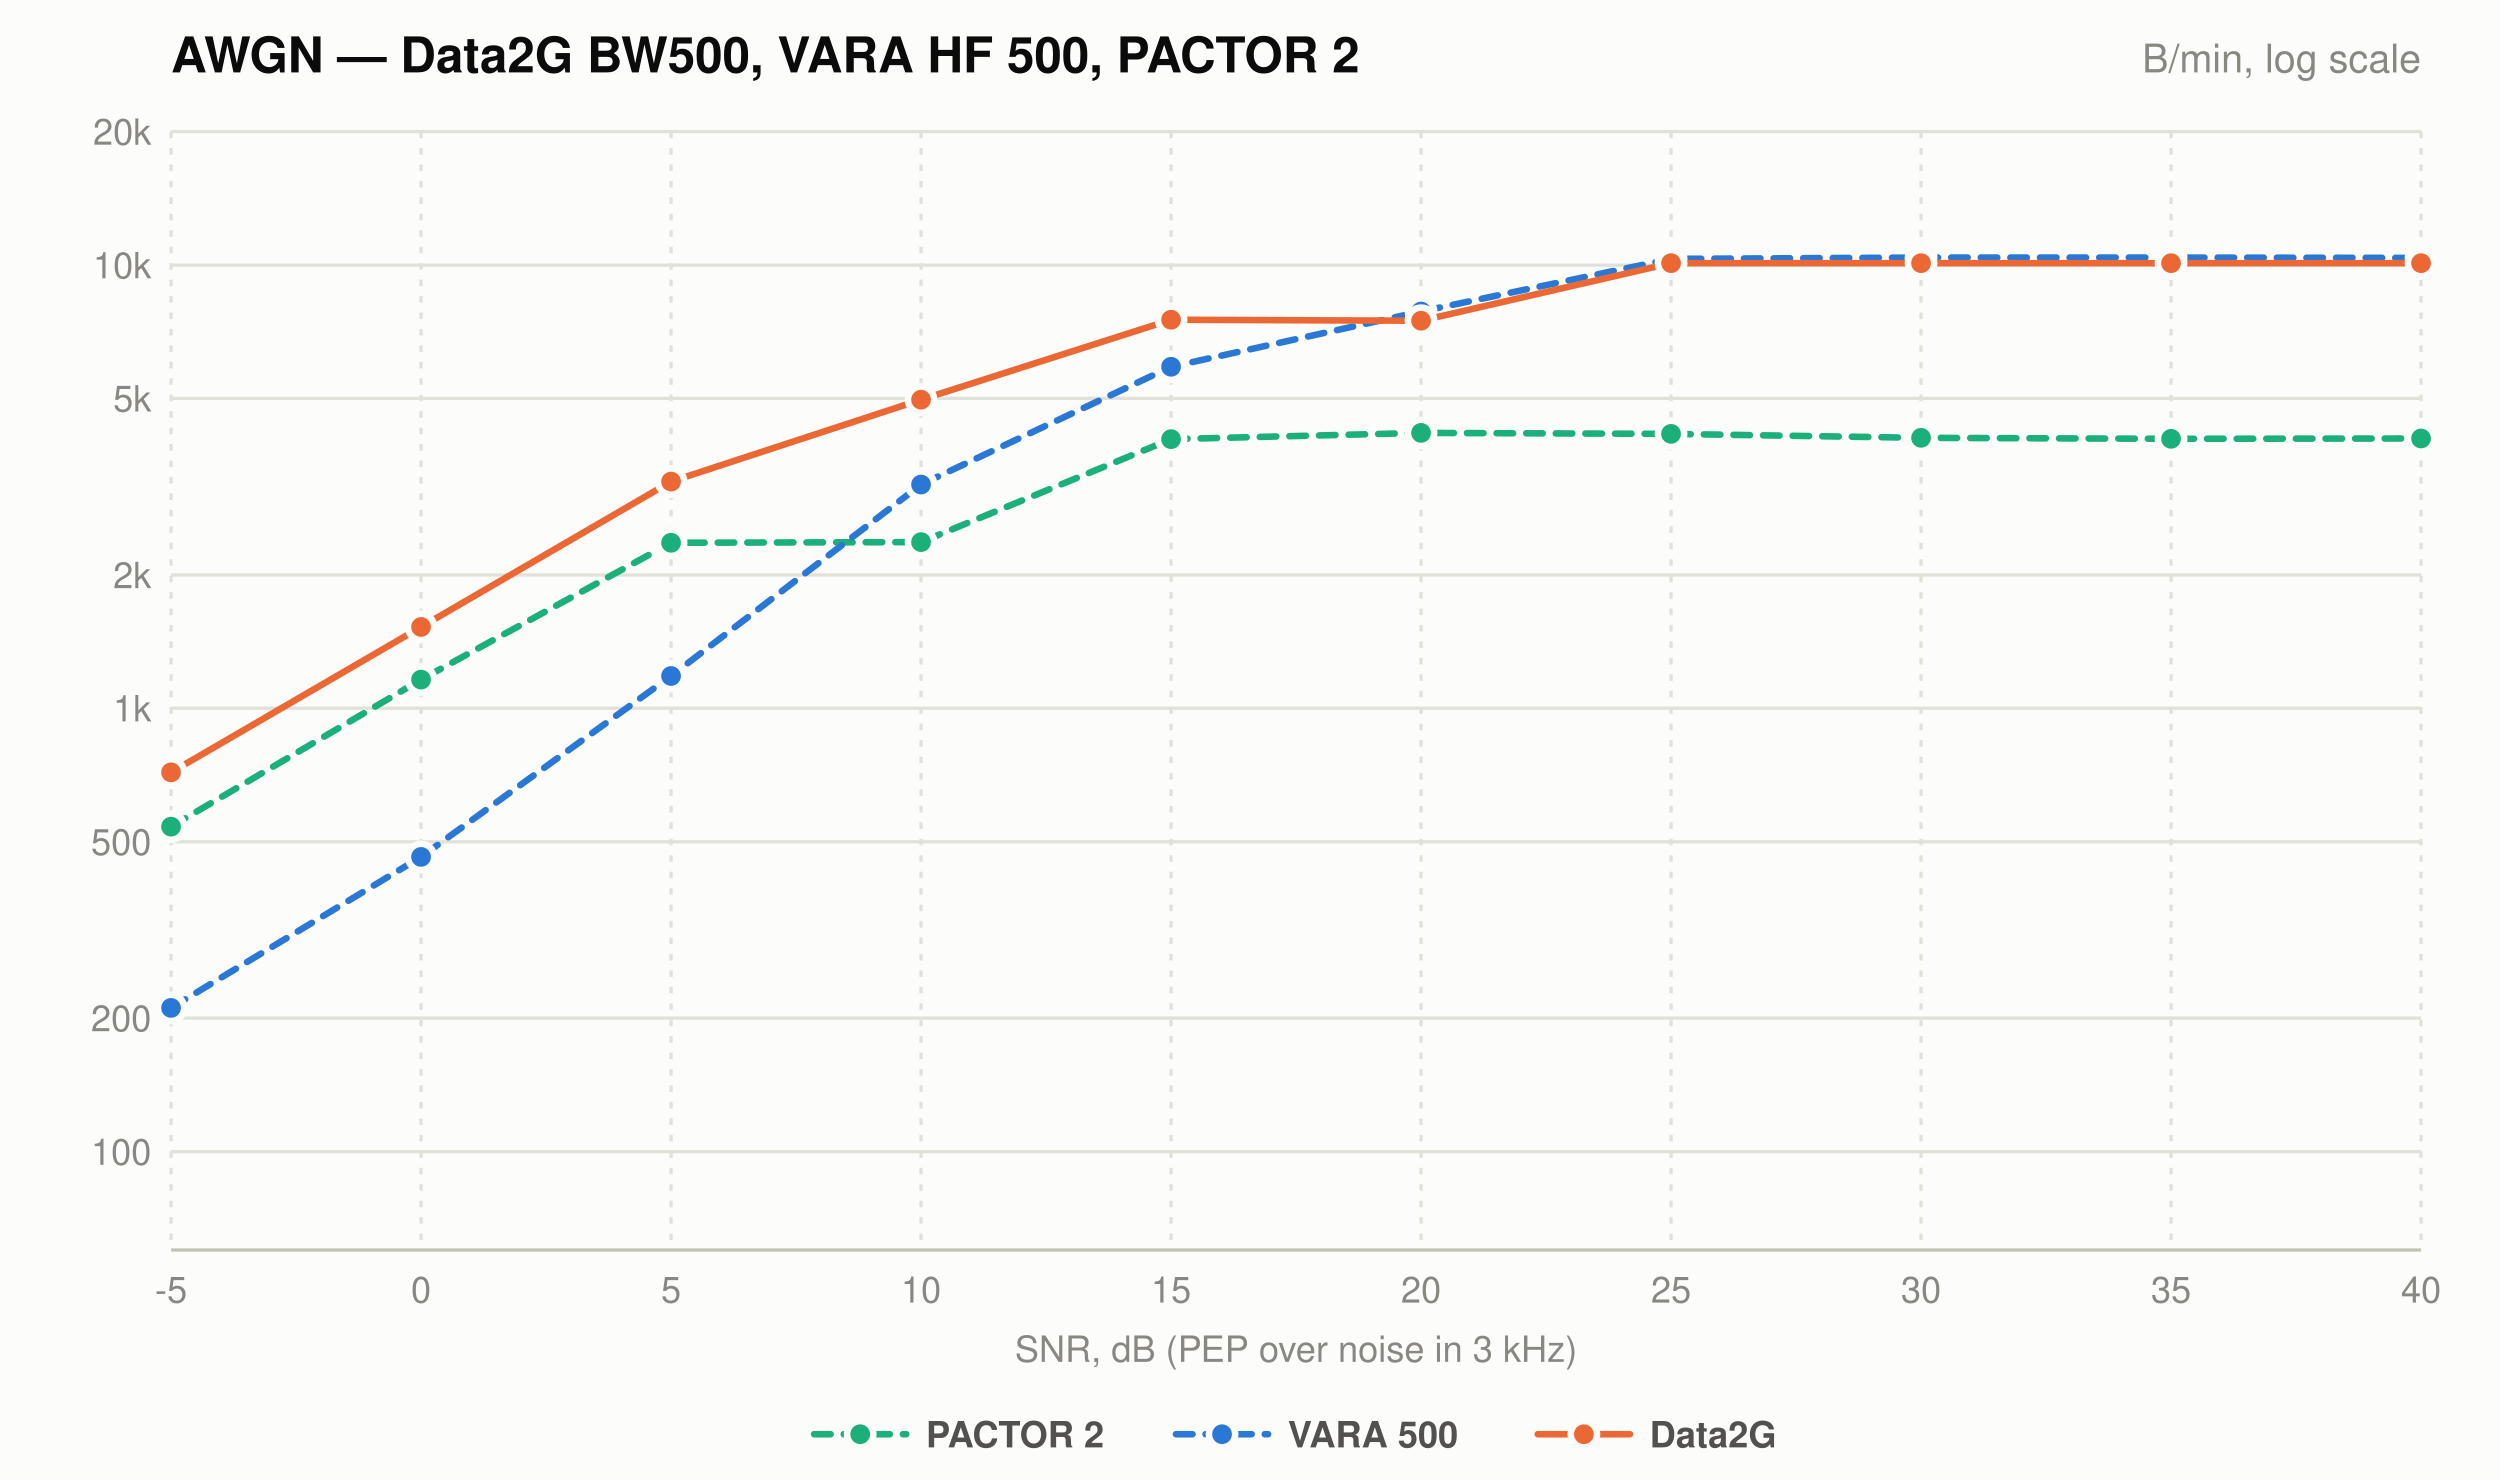
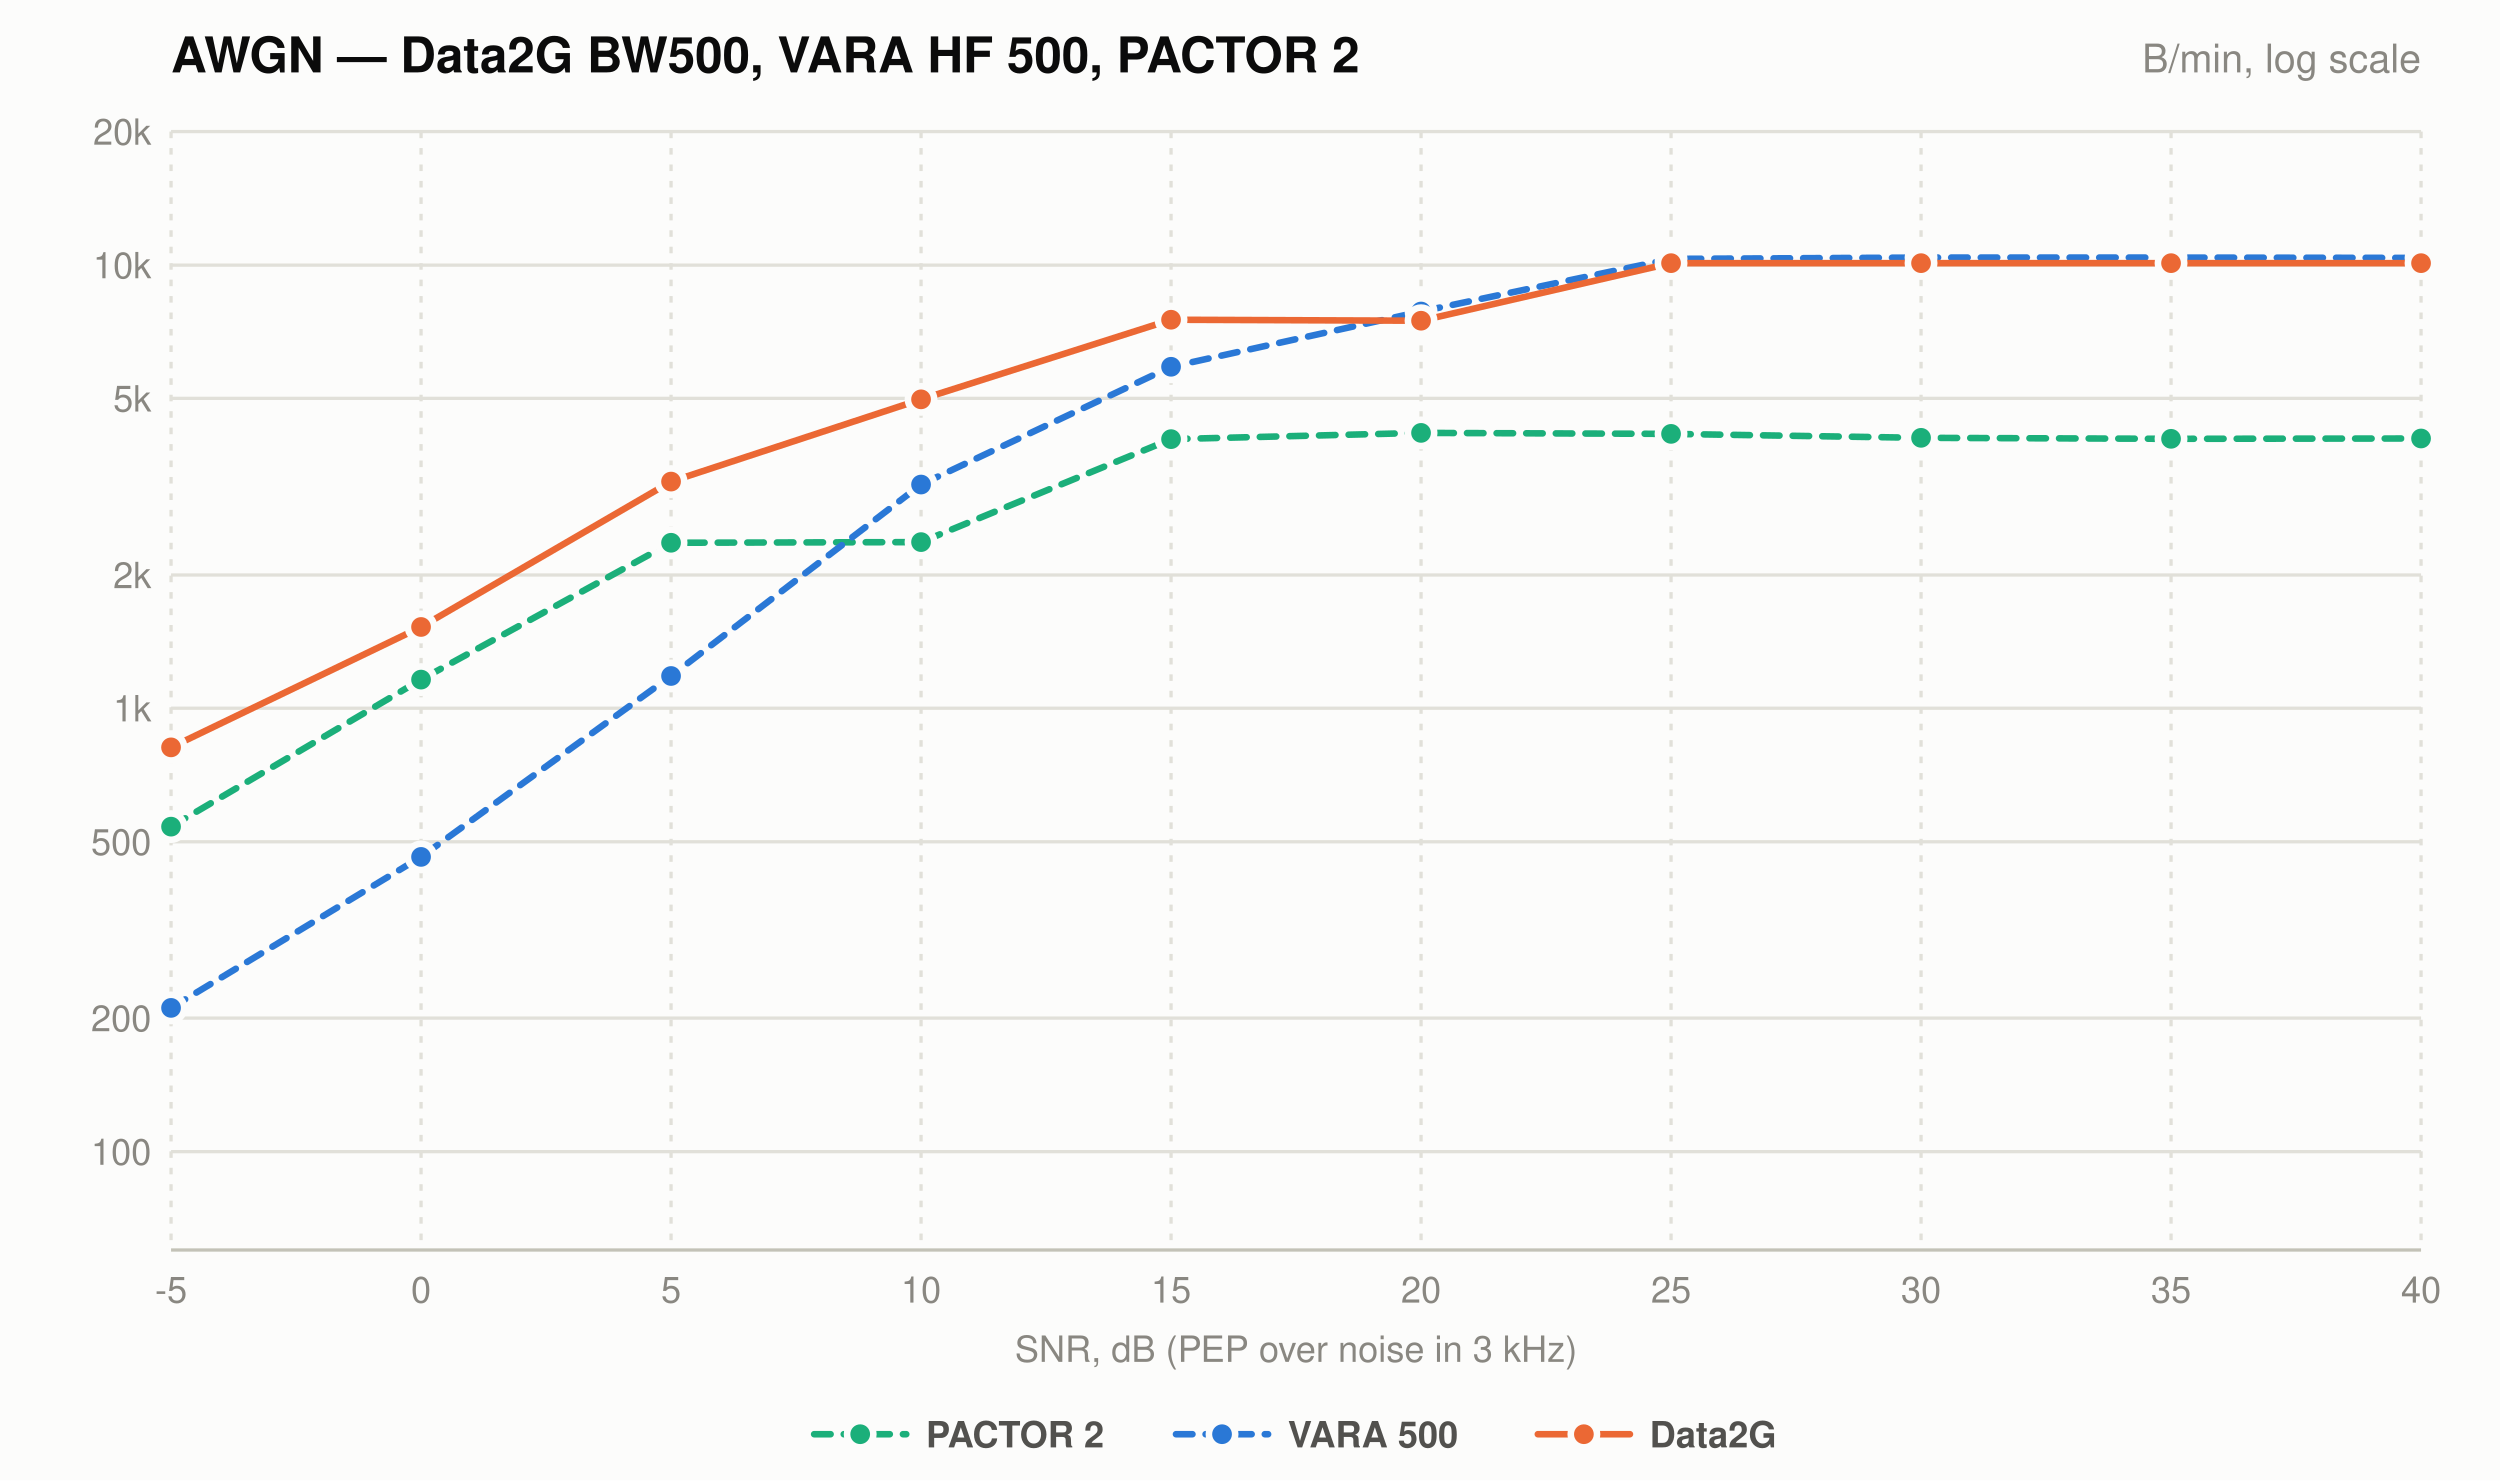
<svg xmlns="http://www.w3.org/2000/svg" viewBox="0 0 760 450" width="760" height="450" font-family="-apple-system, BlinkMacSystemFont, 'Segoe UI', Helvetica, Arial, sans-serif">
  <rect width="760" height="450" fill="#fcfcfb" />
  <text x="52" y="22" font-size="15" font-weight="600" fill="#0b0b0b">AWGN — Data2G BW500, VARA HF 500, PACTOR 2</text>
  <text x="736" y="22" font-size="12" fill="#898781" text-anchor="end">B/min, log scale</text>
  <line x1="52" x2="736" y1="350.1" y2="350.1" stroke="#e1e0d9" />
  <text x="46" y="354.1" font-size="11" fill="#898781" text-anchor="end">100</text>
  <line x1="52" x2="736" y1="309.5" y2="309.5" stroke="#e1e0d9" />
  <text x="46" y="313.5" font-size="11" fill="#898781" text-anchor="end">200</text>
  <line x1="52" x2="736" y1="255.9" y2="255.9" stroke="#e1e0d9" />
  <text x="46" y="259.9" font-size="11" fill="#898781" text-anchor="end">500</text>
  <line x1="52" x2="736" y1="215.3" y2="215.3" stroke="#e1e0d9" />
  <text x="46" y="219.3" font-size="11" fill="#898781" text-anchor="end">1k</text>
  <line x1="52" x2="736" y1="174.8" y2="174.8" stroke="#e1e0d9" />
  <text x="46" y="178.8" font-size="11" fill="#898781" text-anchor="end">2k</text>
  <line x1="52" x2="736" y1="121.1" y2="121.1" stroke="#e1e0d9" />
  <text x="46" y="125.1" font-size="11" fill="#898781" text-anchor="end">5k</text>
  <line x1="52" x2="736" y1="80.6" y2="80.6" stroke="#e1e0d9" />
  <text x="46" y="84.6" font-size="11" fill="#898781" text-anchor="end">10k</text>
  <line x1="52" x2="736" y1="40.0" y2="40.0" stroke="#e1e0d9" />
  <text x="46" y="44.0" font-size="11" fill="#898781" text-anchor="end">20k</text>
  <line x1="52.0" x2="52.0" y1="40" y2="380" stroke="#e1e0d9" stroke-dasharray="2 3" />
  <text x="52.0" y="396" font-size="11" fill="#898781" text-anchor="middle">-5</text>
  <line x1="128.0" x2="128.0" y1="40" y2="380" stroke="#e1e0d9" stroke-dasharray="2 3" />
  <text x="128.0" y="396" font-size="11" fill="#898781" text-anchor="middle">0</text>
  <line x1="204.0" x2="204.0" y1="40" y2="380" stroke="#e1e0d9" stroke-dasharray="2 3" />
  <text x="204.0" y="396" font-size="11" fill="#898781" text-anchor="middle">5</text>
  <line x1="280.0" x2="280.0" y1="40" y2="380" stroke="#e1e0d9" stroke-dasharray="2 3" />
  <text x="280.0" y="396" font-size="11" fill="#898781" text-anchor="middle">10</text>
  <line x1="356.0" x2="356.0" y1="40" y2="380" stroke="#e1e0d9" stroke-dasharray="2 3" />
  <text x="356.0" y="396" font-size="11" fill="#898781" text-anchor="middle">15</text>
  <line x1="432.0" x2="432.0" y1="40" y2="380" stroke="#e1e0d9" stroke-dasharray="2 3" />
  <text x="432.0" y="396" font-size="11" fill="#898781" text-anchor="middle">20</text>
  <line x1="508.0" x2="508.0" y1="40" y2="380" stroke="#e1e0d9" stroke-dasharray="2 3" />
  <text x="508.0" y="396" font-size="11" fill="#898781" text-anchor="middle">25</text>
  <line x1="584.0" x2="584.0" y1="40" y2="380" stroke="#e1e0d9" stroke-dasharray="2 3" />
  <text x="584.0" y="396" font-size="11" fill="#898781" text-anchor="middle">30</text>
  <line x1="660.0" x2="660.0" y1="40" y2="380" stroke="#e1e0d9" stroke-dasharray="2 3" />
  <text x="660.0" y="396" font-size="11" fill="#898781" text-anchor="middle">35</text>
  <line x1="736.0" x2="736.0" y1="40" y2="380" stroke="#e1e0d9" stroke-dasharray="2 3" />
  <text x="736.0" y="396" font-size="11" fill="#898781" text-anchor="middle">40</text>
  <line x1="52" x2="736" y1="380" y2="380" stroke="#c3c2b7" />
  <text x="394.0" y="414" font-size="11" fill="#898781" text-anchor="middle">SNR, dB (PEP over noise in 3 kHz)</text>
  <path d="M52.0,251.3L128.0,206.6L204.0,165.0L280.0,164.8L356.0,133.5L432.0,131.6L508.0,131.9L584.0,133.1L660.0,133.4L736.0,133.3" fill="none" stroke="#1baf7a" stroke-width="2" stroke-linejoin="round" stroke-linecap="round" stroke-dasharray="5 4" />
  <circle cx="52.0" cy="251.3" r="4" fill="#1baf7a" stroke="#fcfcfb" stroke-width="2" />
  <circle cx="128.0" cy="206.6" r="4" fill="#1baf7a" stroke="#fcfcfb" stroke-width="2" />
  <circle cx="204.0" cy="165.0" r="4" fill="#1baf7a" stroke="#fcfcfb" stroke-width="2" />
  <circle cx="280.0" cy="164.8" r="4" fill="#1baf7a" stroke="#fcfcfb" stroke-width="2" />
  <circle cx="356.0" cy="133.5" r="4" fill="#1baf7a" stroke="#fcfcfb" stroke-width="2" />
  <circle cx="432.0" cy="131.6" r="4" fill="#1baf7a" stroke="#fcfcfb" stroke-width="2" />
  <circle cx="508.0" cy="131.9" r="4" fill="#1baf7a" stroke="#fcfcfb" stroke-width="2" />
  <circle cx="584.0" cy="133.1" r="4" fill="#1baf7a" stroke="#fcfcfb" stroke-width="2" />
  <circle cx="660.0" cy="133.4" r="4" fill="#1baf7a" stroke="#fcfcfb" stroke-width="2" />
  <circle cx="736.0" cy="133.3" r="4" fill="#1baf7a" stroke="#fcfcfb" stroke-width="2" />
  <path d="M52.0,306.4L128.0,260.5L204.0,205.5L280.0,147.3L356.0,111.5L432.0,94.7L508.0,78.7L584.0,78.3L660.0,78.3L736.0,78.4" fill="none" stroke="#2a78d6" stroke-width="2" stroke-linejoin="round" stroke-linecap="round" stroke-dasharray="5 4" />
  <circle cx="52.0" cy="306.4" r="4" fill="#2a78d6" stroke="#fcfcfb" stroke-width="2" />
  <circle cx="128.0" cy="260.5" r="4" fill="#2a78d6" stroke="#fcfcfb" stroke-width="2" />
  <circle cx="204.0" cy="205.5" r="4" fill="#2a78d6" stroke="#fcfcfb" stroke-width="2" />
  <circle cx="280.0" cy="147.3" r="4" fill="#2a78d6" stroke="#fcfcfb" stroke-width="2" />
  <circle cx="356.0" cy="111.5" r="4" fill="#2a78d6" stroke="#fcfcfb" stroke-width="2" />
  <circle cx="432.0" cy="94.7" r="4" fill="#2a78d6" stroke="#fcfcfb" stroke-width="2" />
  <circle cx="508.0" cy="78.7" r="4" fill="#2a78d6" stroke="#fcfcfb" stroke-width="2" />
  <circle cx="584.0" cy="78.3" r="4" fill="#2a78d6" stroke="#fcfcfb" stroke-width="2" />
  <circle cx="660.0" cy="78.3" r="4" fill="#2a78d6" stroke="#fcfcfb" stroke-width="2" />
  <circle cx="736.0" cy="78.4" r="4" fill="#2a78d6" stroke="#fcfcfb" stroke-width="2" />
-   <path d="M52.0,234.8L128.0,190.6L204.0,146.4L280.0,121.5L356.0,97.2L432.0,97.5L508.0,80.0L584.0,80.0L660.0,80.0L736.0,80.0" fill="none" stroke="#eb6834" stroke-width="2" stroke-linejoin="round" stroke-linecap="round" />
-   <circle cx="52.0" cy="234.8" r="4" fill="#eb6834" stroke="#fcfcfb" stroke-width="2" />
+   <path d="M52.0,227.2L128.0,190.6L204.0,146.4L280.0,121.4L356.0,97.2L432.0,97.5L508.0,80.0L584.0,80.0L660.0,80.0L736.0,80.0" fill="none" stroke="#eb6834" stroke-width="2" stroke-linejoin="round" stroke-linecap="round" />
+   <circle cx="52.0" cy="227.2" r="4" fill="#eb6834" stroke="#fcfcfb" stroke-width="2" />
  <circle cx="128.0" cy="190.6" r="4" fill="#eb6834" stroke="#fcfcfb" stroke-width="2" />
  <circle cx="204.0" cy="146.4" r="4" fill="#eb6834" stroke="#fcfcfb" stroke-width="2" />
-   <circle cx="280.0" cy="121.5" r="4" fill="#eb6834" stroke="#fcfcfb" stroke-width="2" />
+   <circle cx="280.0" cy="121.4" r="4" fill="#eb6834" stroke="#fcfcfb" stroke-width="2" />
  <circle cx="356.0" cy="97.2" r="4" fill="#eb6834" stroke="#fcfcfb" stroke-width="2" />
  <circle cx="432.0" cy="97.5" r="4" fill="#eb6834" stroke="#fcfcfb" stroke-width="2" />
  <circle cx="508.0" cy="80.0" r="4" fill="#eb6834" stroke="#fcfcfb" stroke-width="2" />
  <circle cx="584.0" cy="80.0" r="4" fill="#eb6834" stroke="#fcfcfb" stroke-width="2" />
  <circle cx="660.0" cy="80.0" r="4" fill="#eb6834" stroke="#fcfcfb" stroke-width="2" />
  <circle cx="736.0" cy="80.0" r="4" fill="#eb6834" stroke="#fcfcfb" stroke-width="2" />
  <line x1="247.5" x2="275.5" y1="436" y2="436" stroke="#1baf7a" stroke-width="2" stroke-linecap="round" stroke-dasharray="5 4" />
  <circle cx="261.5" cy="436" r="4" fill="#1baf7a" stroke="#fcfcfb" stroke-width="2" />
  <text x="281.5" y="440" font-size="11" font-weight="600" fill="#52514e">PACTOR 2</text>
  <line x1="357.5" x2="385.5" y1="436" y2="436" stroke="#2a78d6" stroke-width="2" stroke-linecap="round" stroke-dasharray="5 4" />
  <circle cx="371.5" cy="436" r="4" fill="#2a78d6" stroke="#fcfcfb" stroke-width="2" />
  <text x="391.5" y="440" font-size="11" font-weight="600" fill="#52514e">VARA 500</text>
  <line x1="467.5" x2="495.5" y1="436" y2="436" stroke="#eb6834" stroke-width="2" stroke-linecap="round" />
  <circle cx="481.5" cy="436" r="4" fill="#eb6834" stroke="#fcfcfb" stroke-width="2" />
  <text x="501.5" y="440" font-size="11" font-weight="600" fill="#52514e">Data2G</text>
</svg>
